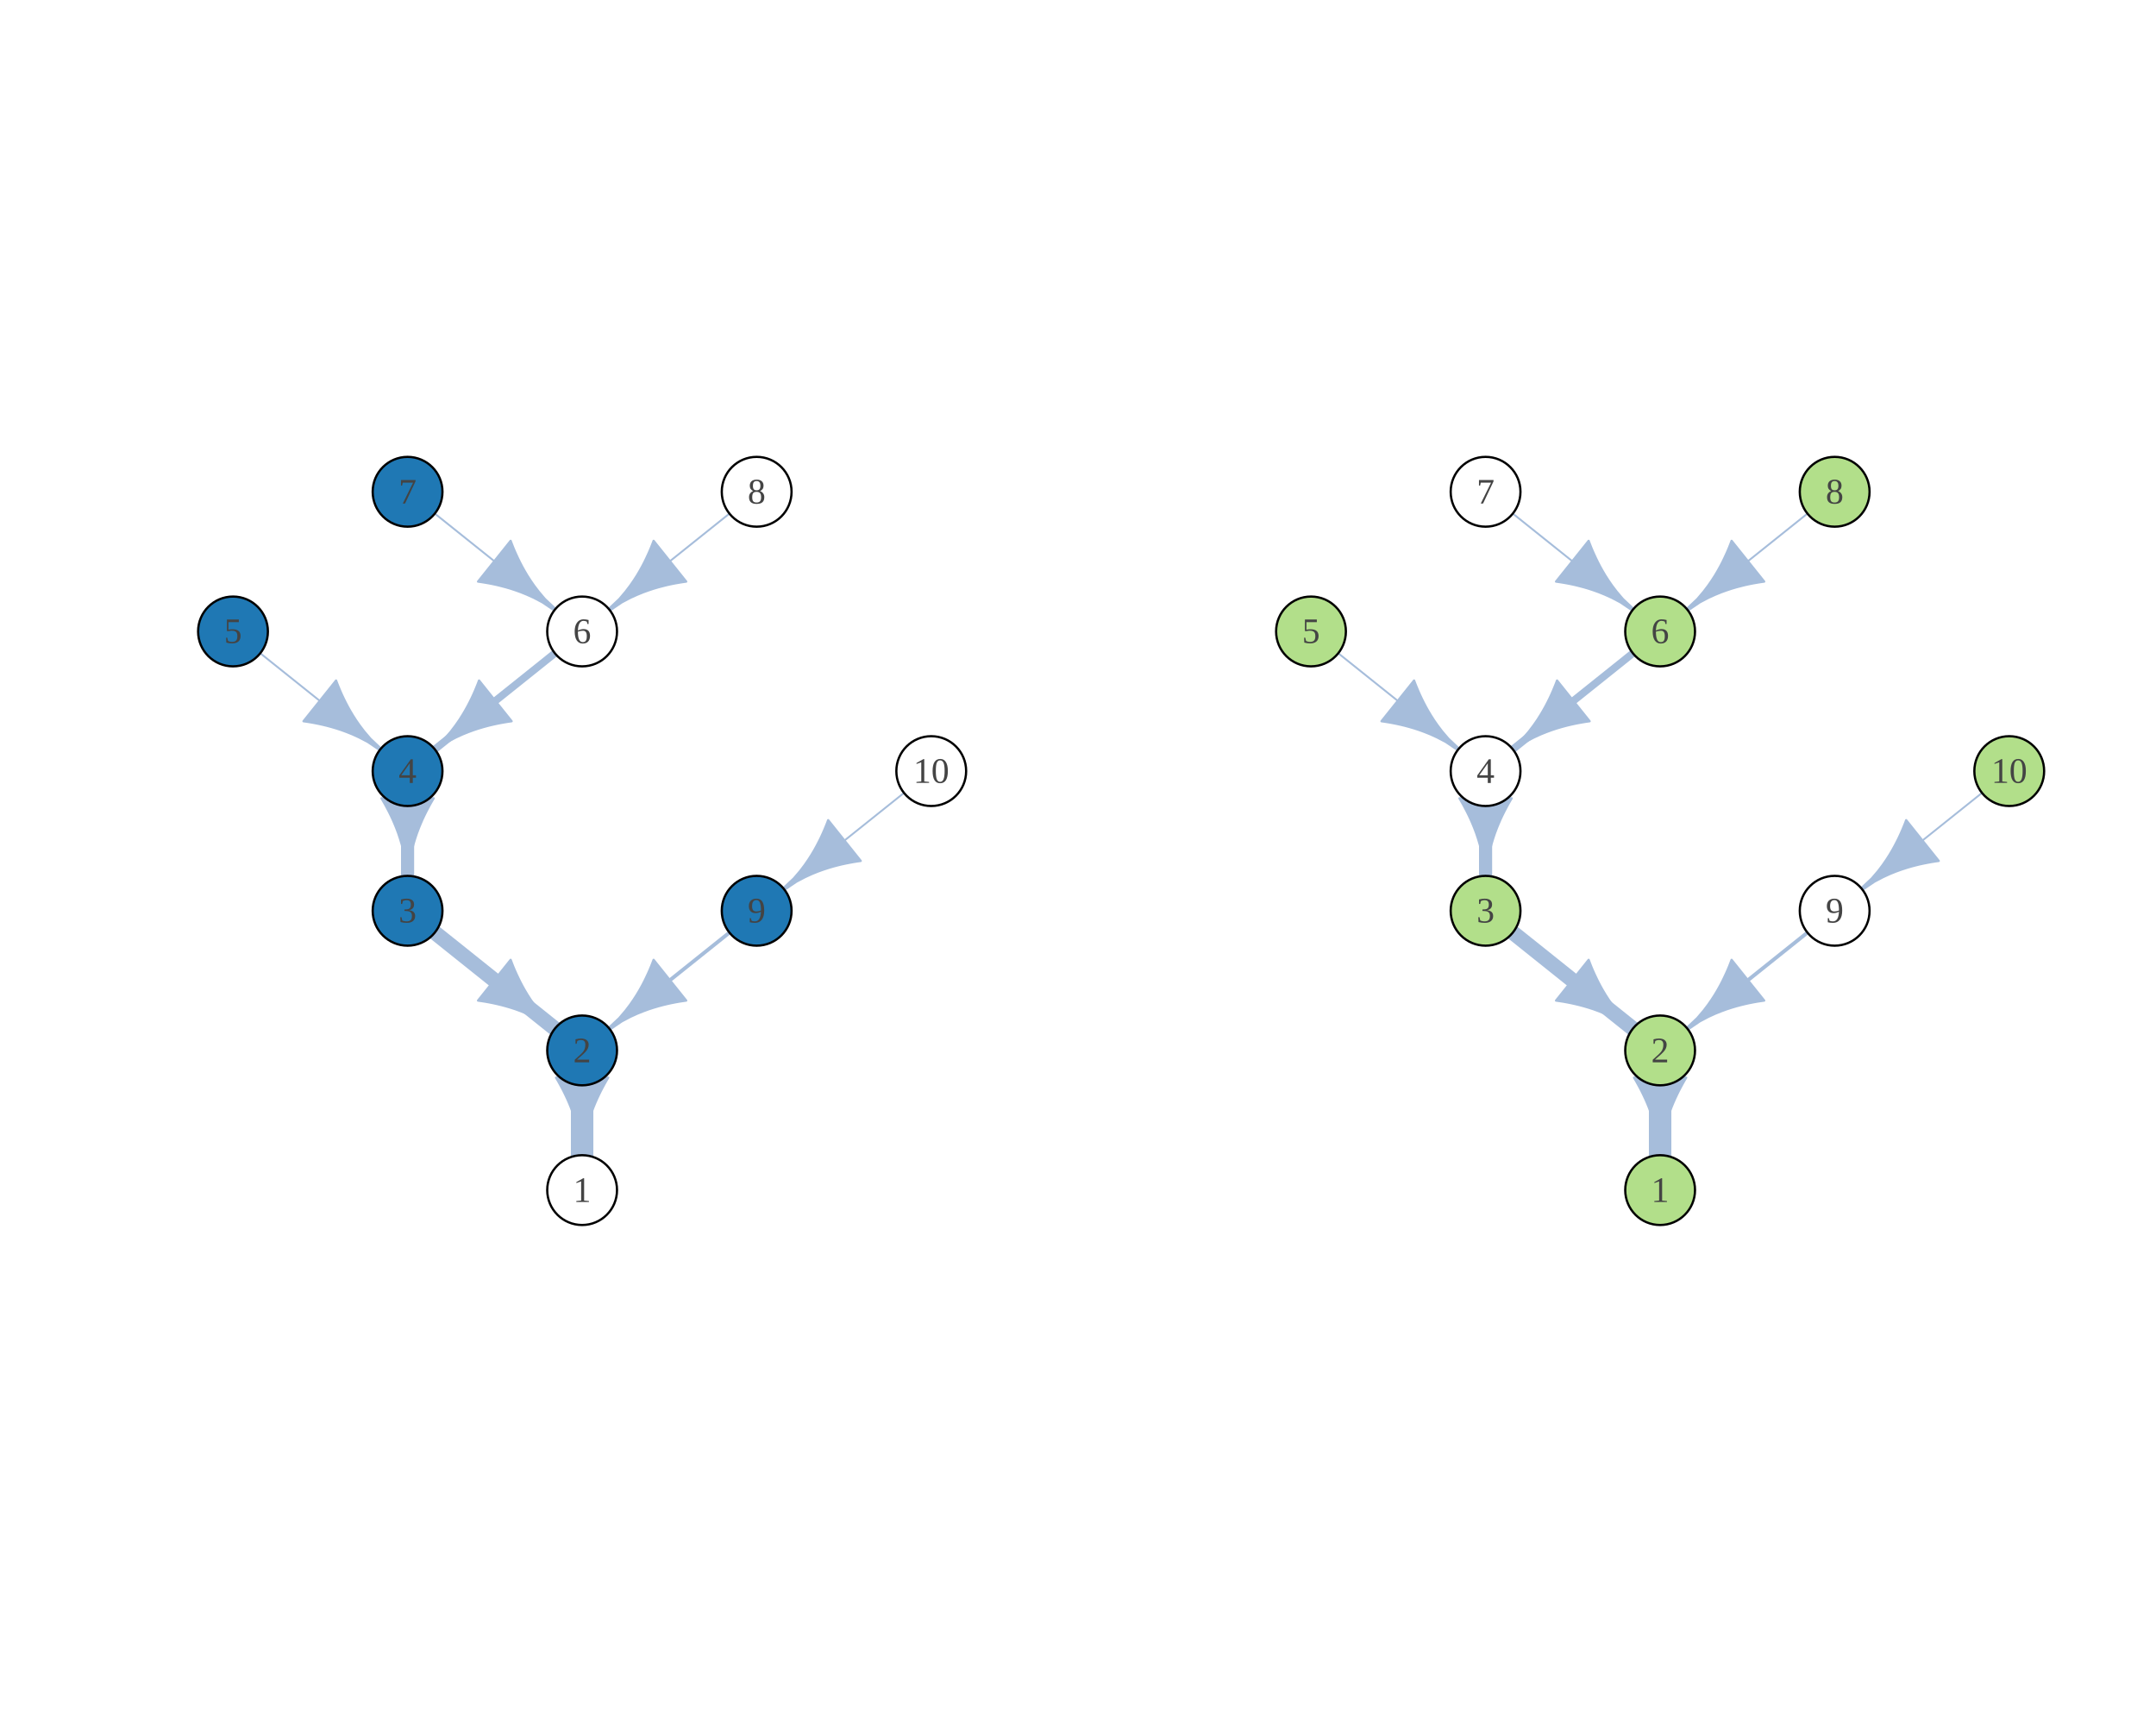
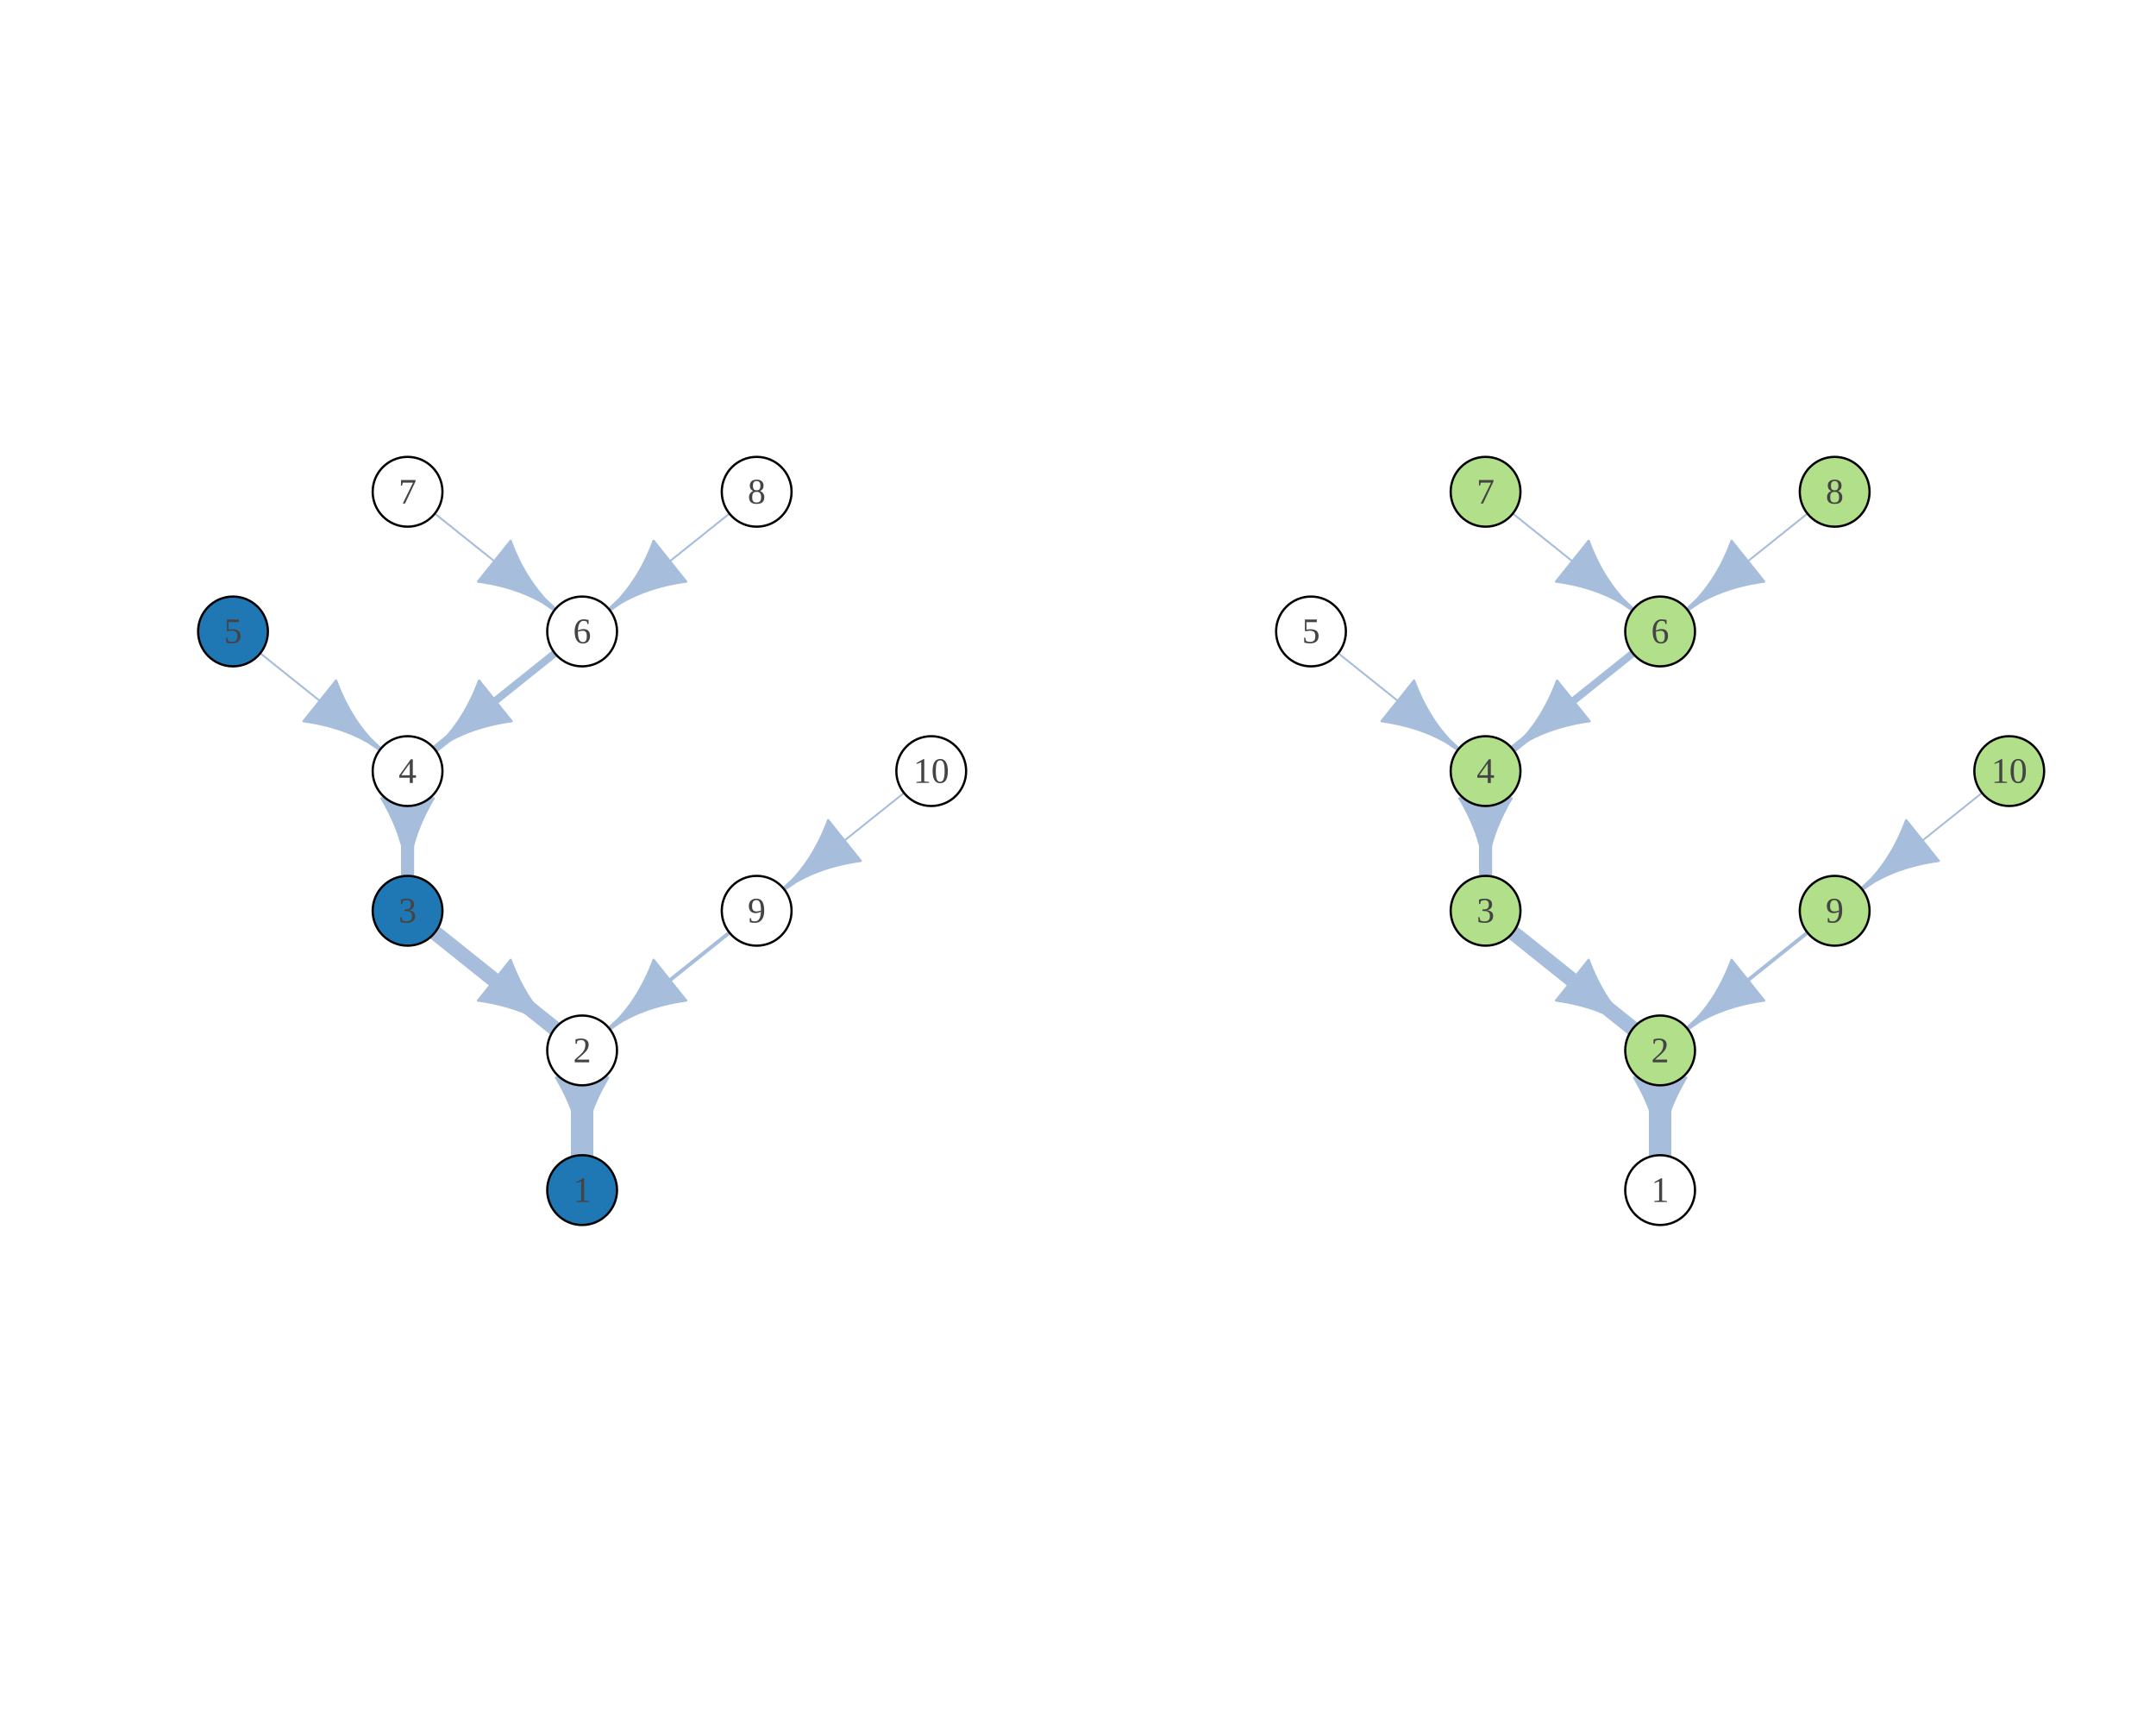
<svg xmlns="http://www.w3.org/2000/svg" viewBox="0 0 720.00 576.00">
  <defs>
    <style type="text/css">
    line, polyline, polygon, path, rect, circle {
      fill: none;
      stroke: #000000;
      stroke-linecap: round;
      stroke-linejoin: round;
      stroke-miterlimit: 10.00;
    }
  </style>
  </defs>
  <rect width="100%" height="100%" style="stroke: none; fill: #FFFFFF;" />
  <defs>
    <clipPath id="cpMC4wMHwzNjAuMDB8NTc2LjAwfDAuMDA=">
      <rect x="0.00" y="0.00" width="360.00" height="576.00" />
    </clipPath>
  </defs>
  <defs>
    <clipPath id="cpNTkuMDR8MzI5Ljc2fDUwMi41Nnw1OS4wNA==">
      <rect x="59.04" y="59.04" width="270.72" height="443.52" />
    </clipPath>
  </defs>
  <line x1="194.40" y1="362.38" x2="194.40" y2="388.64" style="stroke-width: 7.50; stroke: #A6BDDB;" clip-path="url(#cpNTkuMDR8MzI5Ljc2fDUwMi41Nnw1OS4wNA==)" />
  <line x1="145.18" y1="311.38" x2="187.57" y2="345.29" style="stroke-width: 5.00; stroke: #A6BDDB;" clip-path="url(#cpNTkuMDR8MzI5Ljc2fDUwMi41Nnw1OS4wNA==)" />
  <line x1="136.11" y1="269.11" x2="136.11" y2="295.37" style="stroke-width: 4.38; stroke: #A6BDDB;" clip-path="url(#cpNTkuMDR8MzI5Ljc2fDUwMi41Nnw1OS4wNA==)" />
  <line x1="86.89" y1="218.11" x2="129.28" y2="252.02" style="stroke-width: 0.62; stroke: #A6BDDB;" clip-path="url(#cpNTkuMDR8MzI5Ljc2fDUwMi41Nnw1OS4wNA==)" />
  <line x1="185.32" y1="218.11" x2="142.93" y2="252.02" style="stroke-width: 2.50; stroke: #A6BDDB;" clip-path="url(#cpNTkuMDR8MzI5Ljc2fDUwMi41Nnw1OS4wNA==)" />
  <line x1="145.18" y1="171.47" x2="187.57" y2="205.38" style="stroke-width: 0.62; stroke: #A6BDDB;" clip-path="url(#cpNTkuMDR8MzI5Ljc2fDUwMi41Nnw1OS4wNA==)" />
  <line x1="243.62" y1="171.47" x2="201.23" y2="205.38" style="stroke-width: 0.62; stroke: #A6BDDB;" clip-path="url(#cpNTkuMDR8MzI5Ljc2fDUwMi41Nnw1OS4wNA==)" />
  <line x1="243.62" y1="311.38" x2="201.23" y2="345.29" style="stroke-width: 1.25; stroke: #A6BDDB;" clip-path="url(#cpNTkuMDR8MzI5Ljc2fDUwMi41Nnw1OS4wNA==)" />
  <line x1="301.91" y1="264.74" x2="259.52" y2="298.66" style="stroke-width: 0.62; stroke: #A6BDDB;" clip-path="url(#cpNTkuMDR8MzI5Ljc2fDUwMi41Nnw1OS4wNA==)" />
  <polygon points="185.69,359.84 186.31,360.89 186.92,361.98 187.54,363.12 188.16,364.30 188.77,365.55 189.39,366.87 190.01,368.28 190.63,369.79 191.24,371.43 191.86,373.25 192.48,375.31 193.09,377.76 193.71,380.95 194.33,388.64 194.47,388.64 195.09,380.95 195.71,377.76 196.32,375.31 196.94,373.25 197.56,371.43 198.17,369.79 198.79,368.28 199.41,366.87 200.03,365.55 200.64,364.30 201.26,363.12 201.88,361.98 202.49,360.89 203.11,359.84 " style="stroke-width: 0.75; stroke: #A6BDDB; fill: #A6BDDB;" clip-path="url(#cpNTkuMDR8MzI5Ljc2fDUwMi41Nnw1OS4wNA==)" />
  <polygon points="159.64,334.10 160.84,334.28 162.08,334.47 163.35,334.70 164.67,334.96 166.03,335.26 167.44,335.60 168.93,336.00 170.49,336.46 172.16,337.00 173.96,337.66 175.96,338.46 178.26,339.51 181.13,341.02 187.53,345.35 187.62,345.23 181.99,339.94 179.89,337.47 178.36,335.46 177.14,333.69 176.10,332.07 175.21,330.57 174.41,329.14 173.70,327.78 173.06,326.47 172.47,325.21 171.92,323.99 171.42,322.80 170.96,321.63 170.53,320.50 " style="stroke-width: 0.75; stroke: #A6BDDB; fill: #A6BDDB;" clip-path="url(#cpNTkuMDR8MzI5Ljc2fDUwMi41Nnw1OS4wNA==)" />
  <polygon points="127.39,266.57 128.01,267.62 128.63,268.71 129.24,269.85 129.86,271.03 130.48,272.28 131.10,273.60 131.71,275.01 132.33,276.52 132.95,278.16 133.56,279.98 134.18,282.04 134.80,284.49 135.42,287.68 136.03,295.37 136.18,295.37 136.79,287.68 137.41,284.49 138.03,282.04 138.65,279.98 139.26,278.16 139.88,276.52 140.50,275.01 141.11,273.60 141.73,272.28 142.35,271.03 142.97,269.85 143.58,268.71 144.20,267.62 144.82,266.57 " style="stroke-width: 0.75; stroke: #A6BDDB; fill: #A6BDDB;" clip-path="url(#cpNTkuMDR8MzI5Ljc2fDUwMi41Nnw1OS4wNA==)" />
  <polygon points="101.35,240.83 102.55,241.00 103.79,241.20 105.06,241.43 106.37,241.69 107.73,241.99 109.15,242.33 110.63,242.73 112.20,243.19 113.86,243.73 115.67,244.39 117.67,245.19 119.96,246.24 122.84,247.75 129.23,252.08 129.32,251.96 123.70,246.67 121.59,244.20 120.07,242.19 118.84,240.42 117.81,238.80 116.91,237.29 116.12,235.87 115.41,234.51 114.76,233.20 114.17,231.94 113.63,230.72 113.13,229.52 112.66,228.36 112.23,227.23 " style="stroke-width: 0.75; stroke: #A6BDDB; fill: #A6BDDB;" clip-path="url(#cpNTkuMDR8MzI5Ljc2fDUwMi41Nnw1OS4wNA==)" />
  <polygon points="159.98,227.23 159.55,228.36 159.08,229.52 158.58,230.72 158.04,231.94 157.45,233.20 156.80,234.51 156.09,235.87 155.30,237.29 154.40,238.80 153.37,240.42 152.14,242.19 150.62,244.20 148.51,246.67 142.89,251.96 142.98,252.08 149.37,247.75 152.25,246.24 154.55,245.19 156.54,244.39 158.35,243.73 160.01,243.19 161.58,242.73 163.06,242.33 164.48,241.99 165.84,241.69 167.15,241.43 168.43,241.20 169.66,241.00 170.86,240.83 " style="stroke-width: 0.75; stroke: #A6BDDB; fill: #A6BDDB;" clip-path="url(#cpNTkuMDR8MzI5Ljc2fDUwMi41Nnw1OS4wNA==)" />
  <polygon points="159.64,194.20 160.84,194.37 162.08,194.57 163.35,194.79 164.67,195.05 166.03,195.35 167.44,195.70 168.93,196.09 170.49,196.55 172.16,197.10 173.96,197.75 175.96,198.56 178.26,199.60 181.13,201.11 187.53,205.44 187.62,205.33 181.99,200.04 179.89,197.56 178.36,195.55 177.14,193.78 176.10,192.17 175.21,190.66 174.41,189.23 173.70,187.87 173.06,186.57 172.47,185.30 171.92,184.08 171.42,182.89 170.96,181.73 170.53,180.59 " style="stroke-width: 0.75; stroke: #A6BDDB; fill: #A6BDDB;" clip-path="url(#cpNTkuMDR8MzI5Ljc2fDUwMi41Nnw1OS4wNA==)" />
  <polygon points="218.27,180.59 217.84,181.73 217.38,182.89 216.88,184.08 216.33,185.30 215.74,186.57 215.10,187.87 214.39,189.23 213.59,190.66 212.70,192.17 211.66,193.78 210.44,195.55 208.91,197.56 206.81,200.04 201.18,205.33 201.27,205.44 207.67,201.11 210.54,199.60 212.84,198.56 214.84,197.75 216.64,197.10 218.31,196.55 219.87,196.09 221.36,195.70 222.77,195.35 224.13,195.05 225.45,194.79 226.72,194.57 227.96,194.37 229.16,194.20 " style="stroke-width: 0.75; stroke: #A6BDDB; fill: #A6BDDB;" clip-path="url(#cpNTkuMDR8MzI5Ljc2fDUwMi41Nnw1OS4wNA==)" />
  <polygon points="218.27,320.50 217.84,321.63 217.38,322.80 216.88,323.99 216.33,325.21 215.74,326.47 215.10,327.78 214.39,329.14 213.59,330.57 212.70,332.07 211.66,333.69 210.44,335.46 208.91,337.47 206.81,339.94 201.18,345.23 201.27,345.35 207.67,341.02 210.54,339.51 212.84,338.46 214.84,337.66 216.64,337.00 218.31,336.46 219.87,336.00 221.36,335.60 222.77,335.26 224.13,334.96 225.45,334.70 226.72,334.47 227.96,334.28 229.16,334.10 " style="stroke-width: 0.75; stroke: #A6BDDB; fill: #A6BDDB;" clip-path="url(#cpNTkuMDR8MzI5Ljc2fDUwMi41Nnw1OS4wNA==)" />
  <polygon points="276.57,273.86 276.14,275.00 275.67,276.16 275.17,277.35 274.63,278.57 274.04,279.84 273.39,281.14 272.68,282.50 271.89,283.93 270.99,285.44 269.96,287.05 268.73,288.83 267.21,290.84 265.10,293.31 259.48,298.60 259.57,298.71 265.96,294.39 268.84,292.88 271.13,291.83 273.13,291.02 274.94,290.37 276.60,289.83 278.17,289.36 279.65,288.97 281.07,288.62 282.43,288.33 283.74,288.07 285.01,287.84 286.25,287.64 287.45,287.47 " style="stroke-width: 0.75; stroke: #A6BDDB; fill: #A6BDDB;" clip-path="url(#cpNTkuMDR8MzI5Ljc2fDUwMi41Nnw1OS4wNA==)" />
-   <circle cx="194.40" cy="397.39" r="8.74pt" style="stroke-width: 0.75; fill: #FFFFFF;" clip-path="url(#cpNTkuMDR8MzI5Ljc2fDUwMi41Nnw1OS4wNA==)" />
-   <circle cx="194.40" cy="350.75" r="8.74pt" style="stroke-width: 0.75; fill: #1F78B4;" clip-path="url(#cpNTkuMDR8MzI5Ljc2fDUwMi41Nnw1OS4wNA==)" />
+   <circle cx="194.40" cy="397.39" r="8.74pt" style="stroke-width: 0.75; fill: #1F78B4;" clip-path="url(#cpNTkuMDR8MzI5Ljc2fDUwMi41Nnw1OS4wNA==)" />
+   <circle cx="194.40" cy="350.75" r="8.74pt" style="stroke-width: 0.75; fill: #FFFFFF;" clip-path="url(#cpNTkuMDR8MzI5Ljc2fDUwMi41Nnw1OS4wNA==)" />
  <circle cx="136.11" cy="304.12" r="8.74pt" style="stroke-width: 0.75; fill: #1F78B4;" clip-path="url(#cpNTkuMDR8MzI5Ljc2fDUwMi41Nnw1OS4wNA==)" />
-   <circle cx="136.11" cy="257.48" r="8.74pt" style="stroke-width: 0.75; fill: #1F78B4;" clip-path="url(#cpNTkuMDR8MzI5Ljc2fDUwMi41Nnw1OS4wNA==)" />
+   <circle cx="136.11" cy="257.48" r="8.74pt" style="stroke-width: 0.75; fill: #FFFFFF;" clip-path="url(#cpNTkuMDR8MzI5Ljc2fDUwMi41Nnw1OS4wNA==)" />
  <circle cx="77.81" cy="210.85" r="8.74pt" style="stroke-width: 0.75; fill: #1F78B4;" clip-path="url(#cpNTkuMDR8MzI5Ljc2fDUwMi41Nnw1OS4wNA==)" />
  <circle cx="194.40" cy="210.85" r="8.74pt" style="stroke-width: 0.75; fill: #FFFFFF;" clip-path="url(#cpNTkuMDR8MzI5Ljc2fDUwMi41Nnw1OS4wNA==)" />
-   <circle cx="136.11" cy="164.21" r="8.74pt" style="stroke-width: 0.75; fill: #1F78B4;" clip-path="url(#cpNTkuMDR8MzI5Ljc2fDUwMi41Nnw1OS4wNA==)" />
+   <circle cx="136.11" cy="164.21" r="8.74pt" style="stroke-width: 0.75; fill: #FFFFFF;" clip-path="url(#cpNTkuMDR8MzI5Ljc2fDUwMi41Nnw1OS4wNA==)" />
  <circle cx="252.69" cy="164.21" r="8.74pt" style="stroke-width: 0.75; fill: #FFFFFF;" clip-path="url(#cpNTkuMDR8MzI5Ljc2fDUwMi41Nnw1OS4wNA==)" />
-   <circle cx="252.69" cy="304.12" r="8.74pt" style="stroke-width: 0.75; fill: #1F78B4;" clip-path="url(#cpNTkuMDR8MzI5Ljc2fDUwMi41Nnw1OS4wNA==)" />
+   <circle cx="252.69" cy="304.12" r="8.74pt" style="stroke-width: 0.75; fill: #FFFFFF;" clip-path="url(#cpNTkuMDR8MzI5Ljc2fDUwMi41Nnw1OS4wNA==)" />
  <circle cx="310.99" cy="257.48" r="8.74pt" style="stroke-width: 0.75; fill: #FFFFFF;" clip-path="url(#cpNTkuMDR8MzI5Ljc2fDUwMi41Nnw1OS4wNA==)" />
  <defs>
    <clipPath id="cpMC4wMHwzNjAuMDB8NTc2LjAwfDAuMDA=">
      <rect x="0.00" y="0.00" width="360.00" height="576.00" />
    </clipPath>
  </defs>
  <g clip-path="url(#cpMC4wMHwzNjAuMDB8NTc2LjAwfDAuMDA=)">
    <text x="191.40" y="401.35" style="font-size: 12.00px; fill: #444444; font-family: Liberation Serif;" textLength="6.00px" lengthAdjust="spacingAndGlyphs">1</text>
  </g>
  <g clip-path="url(#cpMC4wMHwzNjAuMDB8NTc2LjAwfDAuMDA=)">
    <text x="191.40" y="354.73" style="font-size: 12.00px; fill: #444444; font-family: Liberation Serif;" textLength="6.00px" lengthAdjust="spacingAndGlyphs">2</text>
  </g>
  <g clip-path="url(#cpMC4wMHwzNjAuMDB8NTc2LjAwfDAuMDA=)">
    <text x="133.11" y="308.03" style="font-size: 12.00px; fill: #444444; font-family: Liberation Serif;" textLength="6.00px" lengthAdjust="spacingAndGlyphs">3</text>
  </g>
  <g clip-path="url(#cpMC4wMHwzNjAuMDB8NTc2LjAwfDAuMDA=)">
    <text x="133.11" y="261.44" style="font-size: 12.00px; fill: #444444; font-family: Liberation Serif;" textLength="6.00px" lengthAdjust="spacingAndGlyphs">4</text>
  </g>
  <g clip-path="url(#cpMC4wMHwzNjAuMDB8NTc2LjAwfDAuMDA=)">
    <text x="74.81" y="214.71" style="font-size: 12.00px; fill: #444444; font-family: Liberation Serif;" textLength="6.00px" lengthAdjust="spacingAndGlyphs">5</text>
  </g>
  <g clip-path="url(#cpMC4wMHwzNjAuMDB8NTc2LjAwfDAuMDA=)">
    <text x="191.40" y="214.76" style="font-size: 12.00px; fill: #444444; font-family: Liberation Serif;" textLength="6.00px" lengthAdjust="spacingAndGlyphs">6</text>
  </g>
  <g clip-path="url(#cpMC4wMHwzNjAuMDB8NTc2LjAwfDAuMDA=)">
    <text x="133.11" y="168.14" style="font-size: 12.00px; fill: #444444; font-family: Liberation Serif;" textLength="6.00px" lengthAdjust="spacingAndGlyphs">7</text>
  </g>
  <g clip-path="url(#cpMC4wMHwzNjAuMDB8NTc2LjAwfDAuMDA=)">
    <text x="249.69" y="168.14" style="font-size: 12.00px; fill: #444444; font-family: Liberation Serif;" textLength="6.00px" lengthAdjust="spacingAndGlyphs">8</text>
  </g>
  <g clip-path="url(#cpMC4wMHwzNjAuMDB8NTc2LjAwfDAuMDA=)">
    <text x="249.69" y="308.03" style="font-size: 12.00px; fill: #444444; font-family: Liberation Serif;" textLength="6.00px" lengthAdjust="spacingAndGlyphs">9</text>
  </g>
  <g clip-path="url(#cpMC4wMHwzNjAuMDB8NTc2LjAwfDAuMDA=)">
    <text x="304.99" y="261.41" style="font-size: 12.00px; fill: #444444; font-family: Liberation Serif;" textLength="12.00px" lengthAdjust="spacingAndGlyphs">10</text>
  </g>
  <defs>
    <clipPath id="cpMzYwLjAwfDcyMC4wMHw1NzYuMDB8MC4wMA==">
      <rect x="360.00" y="0.00" width="360.00" height="576.00" />
    </clipPath>
  </defs>
  <line x1="554.40" y1="362.38" x2="554.40" y2="388.64" style="stroke-width: 7.50; stroke: #A6BDDB;" clip-path="url(#cpMzYwLjAwfDcyMC4wMHw1NzYuMDB8MC4wMA==)" />
  <line x1="505.18" y1="311.38" x2="547.57" y2="345.29" style="stroke-width: 5.00; stroke: #A6BDDB;" clip-path="url(#cpMzYwLjAwfDcyMC4wMHw1NzYuMDB8MC4wMA==)" />
  <line x1="496.11" y1="269.11" x2="496.11" y2="295.37" style="stroke-width: 4.38; stroke: #A6BDDB;" clip-path="url(#cpMzYwLjAwfDcyMC4wMHw1NzYuMDB8MC4wMA==)" />
  <line x1="446.89" y1="218.11" x2="489.28" y2="252.02" style="stroke-width: 0.62; stroke: #A6BDDB;" clip-path="url(#cpMzYwLjAwfDcyMC4wMHw1NzYuMDB8MC4wMA==)" />
  <line x1="545.32" y1="218.11" x2="502.93" y2="252.02" style="stroke-width: 2.50; stroke: #A6BDDB;" clip-path="url(#cpMzYwLjAwfDcyMC4wMHw1NzYuMDB8MC4wMA==)" />
  <line x1="505.18" y1="171.47" x2="547.57" y2="205.38" style="stroke-width: 0.62; stroke: #A6BDDB;" clip-path="url(#cpMzYwLjAwfDcyMC4wMHw1NzYuMDB8MC4wMA==)" />
  <line x1="603.62" y1="171.47" x2="561.23" y2="205.38" style="stroke-width: 0.62; stroke: #A6BDDB;" clip-path="url(#cpMzYwLjAwfDcyMC4wMHw1NzYuMDB8MC4wMA==)" />
  <line x1="603.62" y1="311.38" x2="561.23" y2="345.29" style="stroke-width: 1.25; stroke: #A6BDDB;" clip-path="url(#cpMzYwLjAwfDcyMC4wMHw1NzYuMDB8MC4wMA==)" />
  <line x1="661.91" y1="264.74" x2="619.52" y2="298.66" style="stroke-width: 0.62; stroke: #A6BDDB;" clip-path="url(#cpMzYwLjAwfDcyMC4wMHw1NzYuMDB8MC4wMA==)" />
  <polygon points="545.69,359.84 546.31,360.89 546.92,361.98 547.54,363.12 548.16,364.30 548.77,365.55 549.39,366.87 550.01,368.28 550.63,369.79 551.24,371.43 551.86,373.25 552.48,375.31 553.09,377.76 553.71,380.95 554.33,388.64 554.47,388.64 555.09,380.95 555.71,377.76 556.32,375.31 556.94,373.25 557.56,371.43 558.17,369.79 558.79,368.28 559.41,366.87 560.03,365.55 560.64,364.30 561.26,363.12 561.88,361.98 562.49,360.89 563.11,359.84 " style="stroke-width: 0.75; stroke: #A6BDDB; fill: #A6BDDB;" clip-path="url(#cpMzYwLjAwfDcyMC4wMHw1NzYuMDB8MC4wMA==)" />
  <polygon points="519.64,334.10 520.84,334.28 522.08,334.47 523.35,334.70 524.67,334.96 526.03,335.26 527.44,335.60 528.93,336.00 530.49,336.46 532.16,337.00 533.96,337.66 535.96,338.46 538.26,339.51 541.13,341.02 547.53,345.35 547.62,345.23 541.99,339.94 539.89,337.47 538.36,335.46 537.14,333.69 536.10,332.07 535.21,330.57 534.41,329.14 533.70,327.78 533.06,326.47 532.47,325.21 531.92,323.99 531.42,322.80 530.96,321.63 530.53,320.50 " style="stroke-width: 0.75; stroke: #A6BDDB; fill: #A6BDDB;" clip-path="url(#cpMzYwLjAwfDcyMC4wMHw1NzYuMDB8MC4wMA==)" />
  <polygon points="487.39,266.57 488.01,267.62 488.63,268.71 489.24,269.85 489.86,271.03 490.48,272.28 491.10,273.60 491.71,275.01 492.33,276.52 492.95,278.16 493.56,279.98 494.18,282.04 494.80,284.49 495.42,287.68 496.03,295.37 496.18,295.37 496.79,287.68 497.41,284.49 498.03,282.04 498.65,279.98 499.26,278.16 499.88,276.52 500.50,275.01 501.11,273.60 501.73,272.28 502.35,271.03 502.97,269.85 503.58,268.71 504.20,267.62 504.82,266.57 " style="stroke-width: 0.75; stroke: #A6BDDB; fill: #A6BDDB;" clip-path="url(#cpMzYwLjAwfDcyMC4wMHw1NzYuMDB8MC4wMA==)" />
  <polygon points="461.35,240.83 462.55,241.00 463.79,241.20 465.06,241.43 466.37,241.69 467.73,241.99 469.15,242.33 470.63,242.73 472.20,243.19 473.86,243.73 475.67,244.39 477.67,245.19 479.96,246.24 482.84,247.75 489.23,252.08 489.32,251.96 483.70,246.67 481.59,244.20 480.07,242.19 478.84,240.42 477.81,238.80 476.91,237.29 476.12,235.87 475.41,234.51 474.76,233.20 474.17,231.94 473.63,230.72 473.13,229.52 472.66,228.36 472.23,227.23 " style="stroke-width: 0.75; stroke: #A6BDDB; fill: #A6BDDB;" clip-path="url(#cpMzYwLjAwfDcyMC4wMHw1NzYuMDB8MC4wMA==)" />
  <polygon points="519.98,227.23 519.55,228.36 519.08,229.52 518.58,230.72 518.04,231.94 517.45,233.20 516.80,234.51 516.09,235.87 515.30,237.29 514.40,238.80 513.37,240.42 512.14,242.19 510.62,244.20 508.51,246.67 502.89,251.96 502.98,252.08 509.37,247.75 512.25,246.24 514.55,245.19 516.54,244.39 518.35,243.73 520.01,243.19 521.58,242.73 523.06,242.33 524.48,241.99 525.84,241.69 527.15,241.43 528.43,241.20 529.66,241.00 530.86,240.83 " style="stroke-width: 0.75; stroke: #A6BDDB; fill: #A6BDDB;" clip-path="url(#cpMzYwLjAwfDcyMC4wMHw1NzYuMDB8MC4wMA==)" />
  <polygon points="519.64,194.20 520.84,194.37 522.08,194.57 523.35,194.79 524.67,195.05 526.03,195.35 527.44,195.70 528.93,196.09 530.49,196.55 532.16,197.10 533.96,197.75 535.96,198.56 538.26,199.60 541.13,201.11 547.53,205.44 547.62,205.33 541.99,200.04 539.89,197.56 538.36,195.55 537.14,193.78 536.10,192.17 535.21,190.66 534.41,189.23 533.70,187.87 533.06,186.57 532.47,185.30 531.92,184.08 531.42,182.89 530.96,181.73 530.53,180.59 " style="stroke-width: 0.75; stroke: #A6BDDB; fill: #A6BDDB;" clip-path="url(#cpMzYwLjAwfDcyMC4wMHw1NzYuMDB8MC4wMA==)" />
  <polygon points="578.27,180.59 577.84,181.73 577.38,182.89 576.88,184.08 576.33,185.30 575.74,186.57 575.10,187.87 574.39,189.23 573.59,190.66 572.70,192.17 571.66,193.78 570.44,195.55 568.91,197.56 566.81,200.04 561.18,205.33 561.27,205.44 567.67,201.11 570.54,199.60 572.84,198.56 574.84,197.75 576.64,197.10 578.31,196.55 579.87,196.09 581.36,195.70 582.77,195.35 584.13,195.05 585.45,194.79 586.72,194.57 587.96,194.37 589.16,194.20 " style="stroke-width: 0.75; stroke: #A6BDDB; fill: #A6BDDB;" clip-path="url(#cpMzYwLjAwfDcyMC4wMHw1NzYuMDB8MC4wMA==)" />
  <polygon points="578.27,320.50 577.84,321.63 577.38,322.80 576.88,323.99 576.33,325.21 575.74,326.47 575.10,327.78 574.39,329.14 573.59,330.57 572.70,332.07 571.66,333.69 570.44,335.46 568.91,337.47 566.81,339.94 561.18,345.23 561.27,345.35 567.67,341.02 570.54,339.51 572.84,338.46 574.84,337.66 576.64,337.00 578.31,336.46 579.87,336.00 581.36,335.60 582.77,335.26 584.13,334.96 585.45,334.70 586.72,334.47 587.96,334.28 589.16,334.10 " style="stroke-width: 0.75; stroke: #A6BDDB; fill: #A6BDDB;" clip-path="url(#cpMzYwLjAwfDcyMC4wMHw1NzYuMDB8MC4wMA==)" />
  <polygon points="636.57,273.86 636.14,275.00 635.67,276.16 635.17,277.35 634.63,278.57 634.04,279.84 633.39,281.14 632.68,282.50 631.89,283.93 630.99,285.44 629.96,287.05 628.73,288.83 627.21,290.84 625.10,293.31 619.48,298.60 619.57,298.71 625.96,294.39 628.84,292.88 631.13,291.83 633.13,291.02 634.94,290.37 636.60,289.83 638.17,289.36 639.65,288.97 641.07,288.62 642.43,288.33 643.74,288.07 645.01,287.84 646.25,287.64 647.45,287.47 " style="stroke-width: 0.75; stroke: #A6BDDB; fill: #A6BDDB;" clip-path="url(#cpMzYwLjAwfDcyMC4wMHw1NzYuMDB8MC4wMA==)" />
-   <circle cx="554.40" cy="397.39" r="8.74pt" style="stroke-width: 0.75; fill: #B2DF8A;" clip-path="url(#cpMzYwLjAwfDcyMC4wMHw1NzYuMDB8MC4wMA==)" />
+   <circle cx="554.40" cy="397.39" r="8.74pt" style="stroke-width: 0.75; fill: #FFFFFF;" clip-path="url(#cpMzYwLjAwfDcyMC4wMHw1NzYuMDB8MC4wMA==)" />
  <circle cx="554.40" cy="350.75" r="8.74pt" style="stroke-width: 0.75; fill: #B2DF8A;" clip-path="url(#cpMzYwLjAwfDcyMC4wMHw1NzYuMDB8MC4wMA==)" />
  <circle cx="496.11" cy="304.12" r="8.74pt" style="stroke-width: 0.75; fill: #B2DF8A;" clip-path="url(#cpMzYwLjAwfDcyMC4wMHw1NzYuMDB8MC4wMA==)" />
-   <circle cx="496.11" cy="257.48" r="8.74pt" style="stroke-width: 0.75; fill: #FFFFFF;" clip-path="url(#cpMzYwLjAwfDcyMC4wMHw1NzYuMDB8MC4wMA==)" />
-   <circle cx="437.81" cy="210.85" r="8.74pt" style="stroke-width: 0.75; fill: #B2DF8A;" clip-path="url(#cpMzYwLjAwfDcyMC4wMHw1NzYuMDB8MC4wMA==)" />
+   <circle cx="496.11" cy="257.48" r="8.74pt" style="stroke-width: 0.75; fill: #B2DF8A;" clip-path="url(#cpMzYwLjAwfDcyMC4wMHw1NzYuMDB8MC4wMA==)" />
+   <circle cx="437.81" cy="210.85" r="8.74pt" style="stroke-width: 0.75; fill: #FFFFFF;" clip-path="url(#cpMzYwLjAwfDcyMC4wMHw1NzYuMDB8MC4wMA==)" />
  <circle cx="554.40" cy="210.85" r="8.74pt" style="stroke-width: 0.75; fill: #B2DF8A;" clip-path="url(#cpMzYwLjAwfDcyMC4wMHw1NzYuMDB8MC4wMA==)" />
-   <circle cx="496.11" cy="164.21" r="8.74pt" style="stroke-width: 0.75; fill: #FFFFFF;" clip-path="url(#cpMzYwLjAwfDcyMC4wMHw1NzYuMDB8MC4wMA==)" />
+   <circle cx="496.11" cy="164.21" r="8.74pt" style="stroke-width: 0.75; fill: #B2DF8A;" clip-path="url(#cpMzYwLjAwfDcyMC4wMHw1NzYuMDB8MC4wMA==)" />
  <circle cx="612.69" cy="164.21" r="8.74pt" style="stroke-width: 0.75; fill: #B2DF8A;" clip-path="url(#cpMzYwLjAwfDcyMC4wMHw1NzYuMDB8MC4wMA==)" />
-   <circle cx="612.69" cy="304.12" r="8.74pt" style="stroke-width: 0.75; fill: #FFFFFF;" clip-path="url(#cpMzYwLjAwfDcyMC4wMHw1NzYuMDB8MC4wMA==)" />
+   <circle cx="612.69" cy="304.12" r="8.74pt" style="stroke-width: 0.75; fill: #B2DF8A;" clip-path="url(#cpMzYwLjAwfDcyMC4wMHw1NzYuMDB8MC4wMA==)" />
  <circle cx="670.99" cy="257.48" r="8.74pt" style="stroke-width: 0.75; fill: #B2DF8A;" clip-path="url(#cpMzYwLjAwfDcyMC4wMHw1NzYuMDB8MC4wMA==)" />
  <g clip-path="url(#cpMzYwLjAwfDcyMC4wMHw1NzYuMDB8MC4wMA==)">
    <text x="551.40" y="401.35" style="font-size: 12.00px; fill: #444444; font-family: Liberation Serif;" textLength="6.00px" lengthAdjust="spacingAndGlyphs">1</text>
  </g>
  <g clip-path="url(#cpMzYwLjAwfDcyMC4wMHw1NzYuMDB8MC4wMA==)">
    <text x="551.40" y="354.73" style="font-size: 12.00px; fill: #444444; font-family: Liberation Serif;" textLength="6.00px" lengthAdjust="spacingAndGlyphs">2</text>
  </g>
  <g clip-path="url(#cpMzYwLjAwfDcyMC4wMHw1NzYuMDB8MC4wMA==)">
    <text x="493.11" y="308.03" style="font-size: 12.00px; fill: #444444; font-family: Liberation Serif;" textLength="6.00px" lengthAdjust="spacingAndGlyphs">3</text>
  </g>
  <g clip-path="url(#cpMzYwLjAwfDcyMC4wMHw1NzYuMDB8MC4wMA==)">
    <text x="493.11" y="261.44" style="font-size: 12.00px; fill: #444444; font-family: Liberation Serif;" textLength="6.00px" lengthAdjust="spacingAndGlyphs">4</text>
  </g>
  <g clip-path="url(#cpMzYwLjAwfDcyMC4wMHw1NzYuMDB8MC4wMA==)">
    <text x="434.81" y="214.71" style="font-size: 12.00px; fill: #444444; font-family: Liberation Serif;" textLength="6.00px" lengthAdjust="spacingAndGlyphs">5</text>
  </g>
  <g clip-path="url(#cpMzYwLjAwfDcyMC4wMHw1NzYuMDB8MC4wMA==)">
    <text x="551.40" y="214.76" style="font-size: 12.00px; fill: #444444; font-family: Liberation Serif;" textLength="6.00px" lengthAdjust="spacingAndGlyphs">6</text>
  </g>
  <g clip-path="url(#cpMzYwLjAwfDcyMC4wMHw1NzYuMDB8MC4wMA==)">
    <text x="493.11" y="168.14" style="font-size: 12.00px; fill: #444444; font-family: Liberation Serif;" textLength="6.00px" lengthAdjust="spacingAndGlyphs">7</text>
  </g>
  <g clip-path="url(#cpMzYwLjAwfDcyMC4wMHw1NzYuMDB8MC4wMA==)">
    <text x="609.69" y="168.14" style="font-size: 12.00px; fill: #444444; font-family: Liberation Serif;" textLength="6.00px" lengthAdjust="spacingAndGlyphs">8</text>
  </g>
  <g clip-path="url(#cpMzYwLjAwfDcyMC4wMHw1NzYuMDB8MC4wMA==)">
    <text x="609.69" y="308.03" style="font-size: 12.00px; fill: #444444; font-family: Liberation Serif;" textLength="6.00px" lengthAdjust="spacingAndGlyphs">9</text>
  </g>
  <g clip-path="url(#cpMzYwLjAwfDcyMC4wMHw1NzYuMDB8MC4wMA==)">
    <text x="664.99" y="261.41" style="font-size: 12.00px; fill: #444444; font-family: Liberation Serif;" textLength="12.00px" lengthAdjust="spacingAndGlyphs">10</text>
  </g>
</svg>
